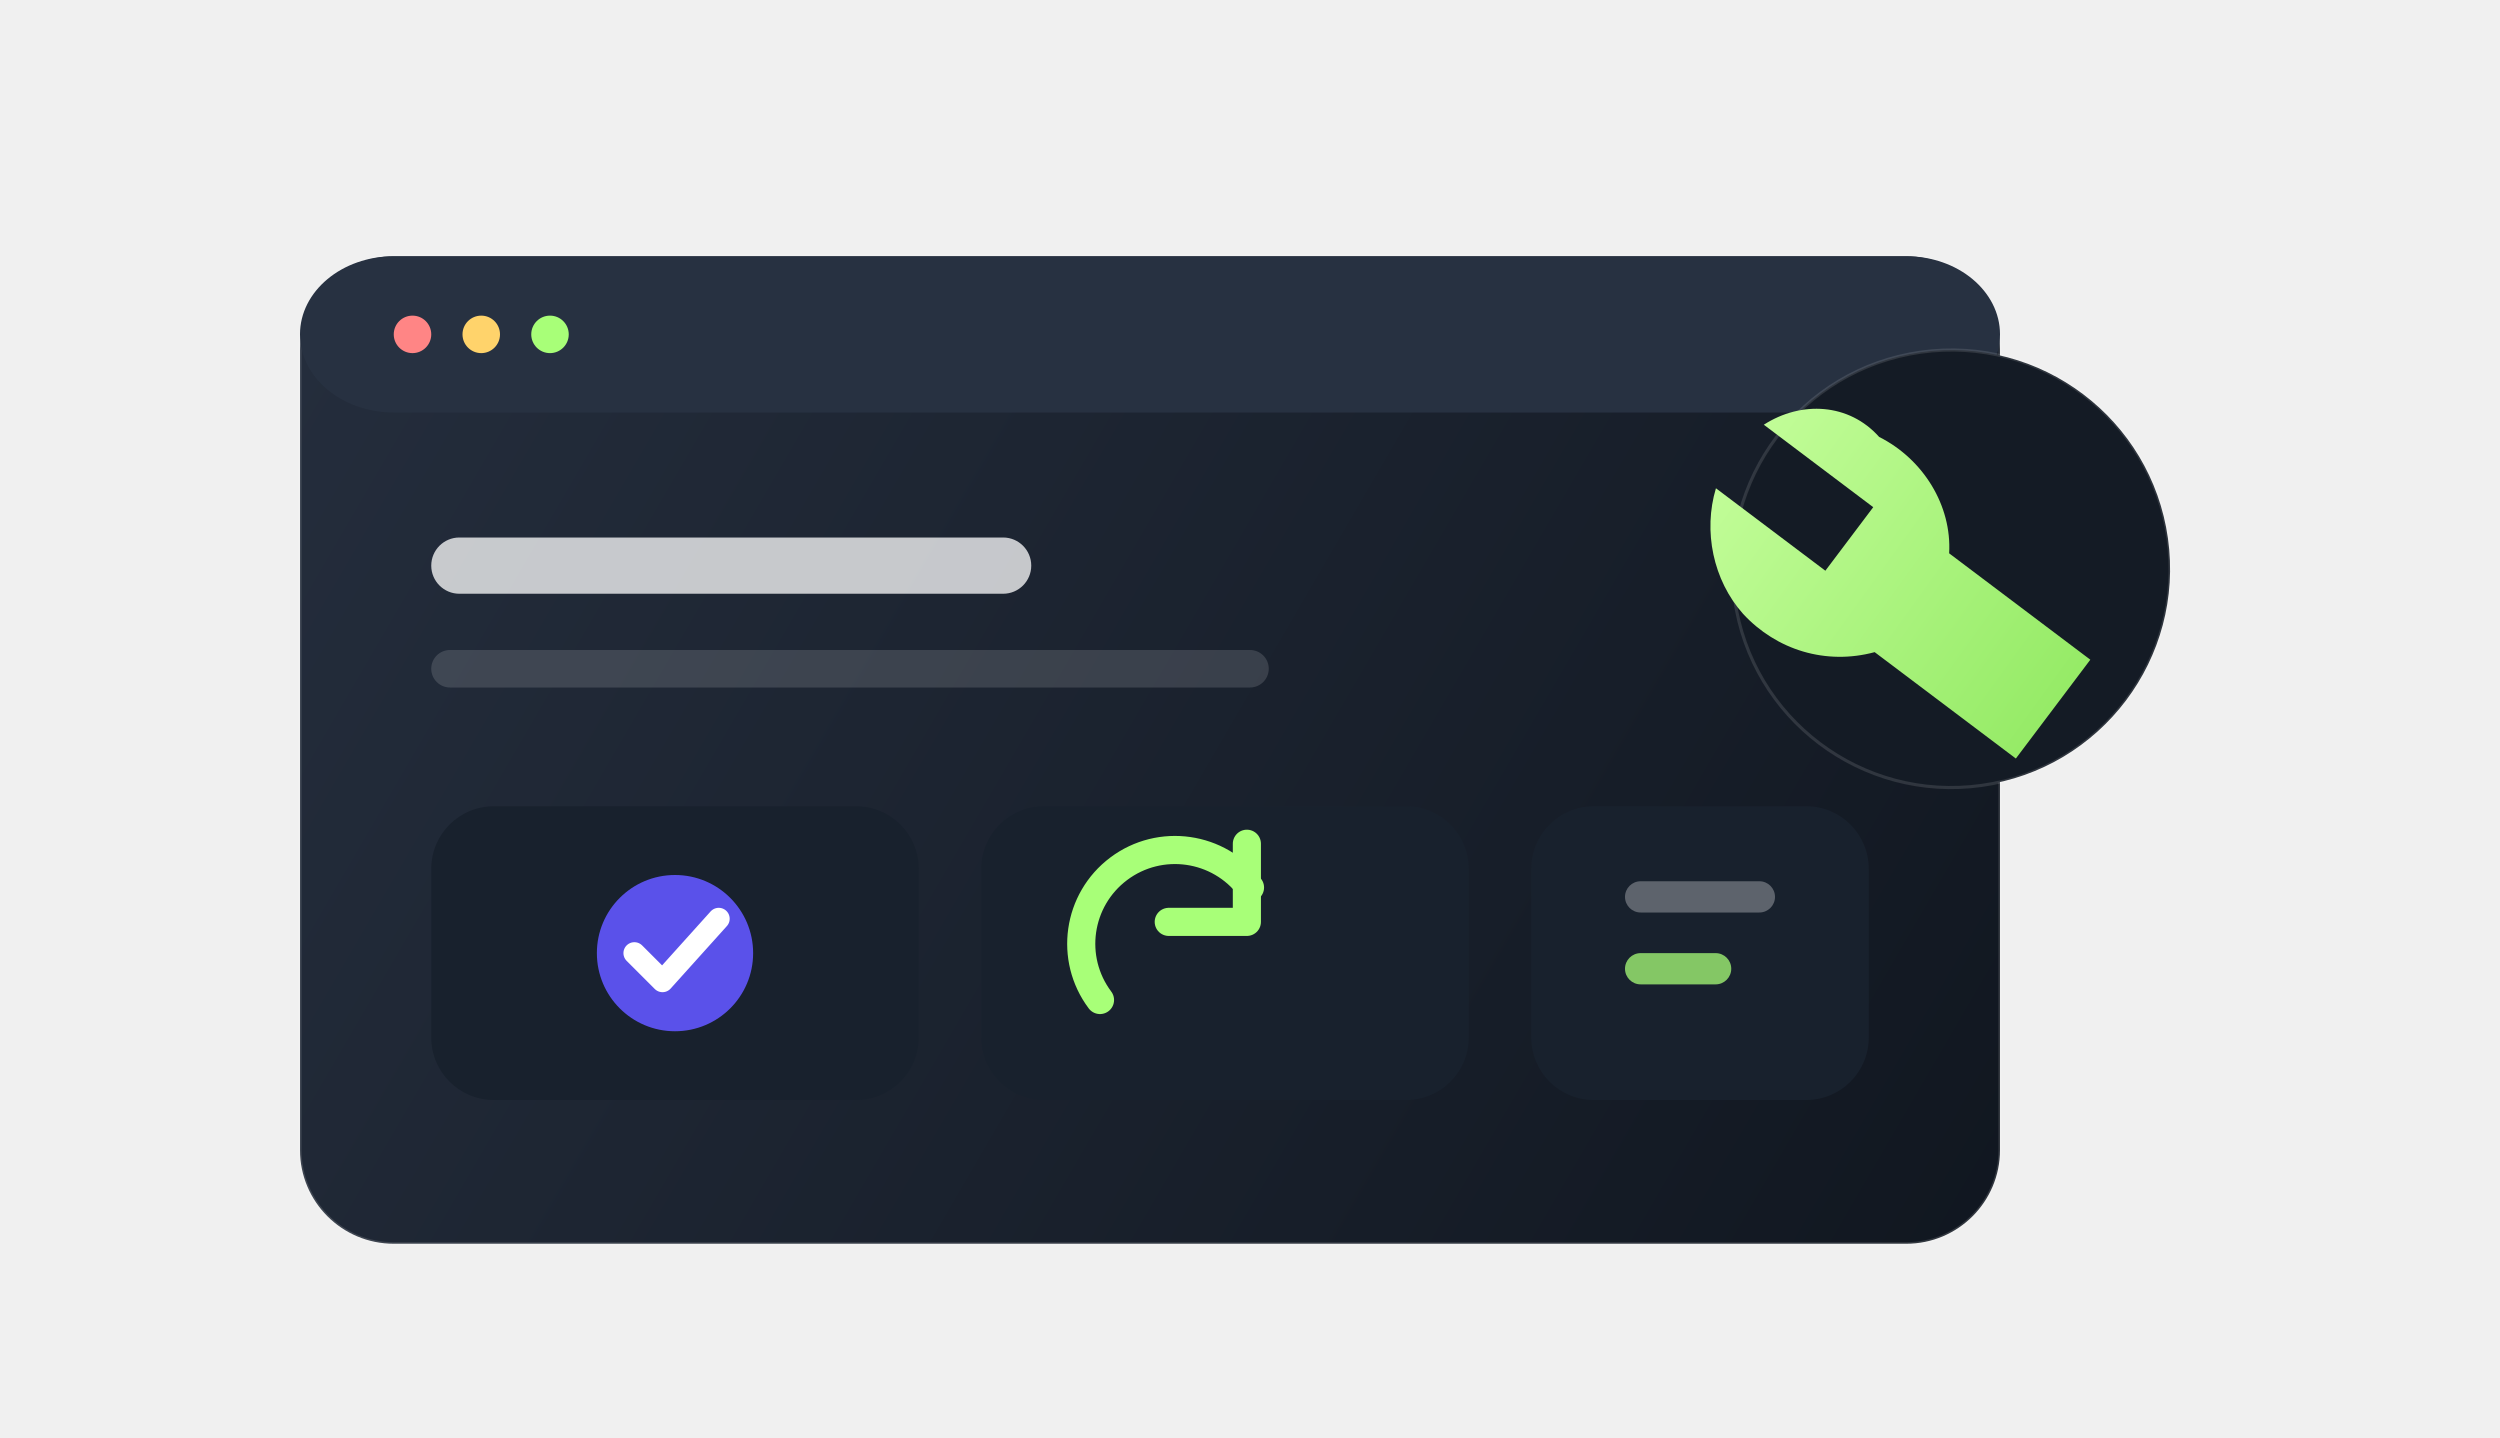
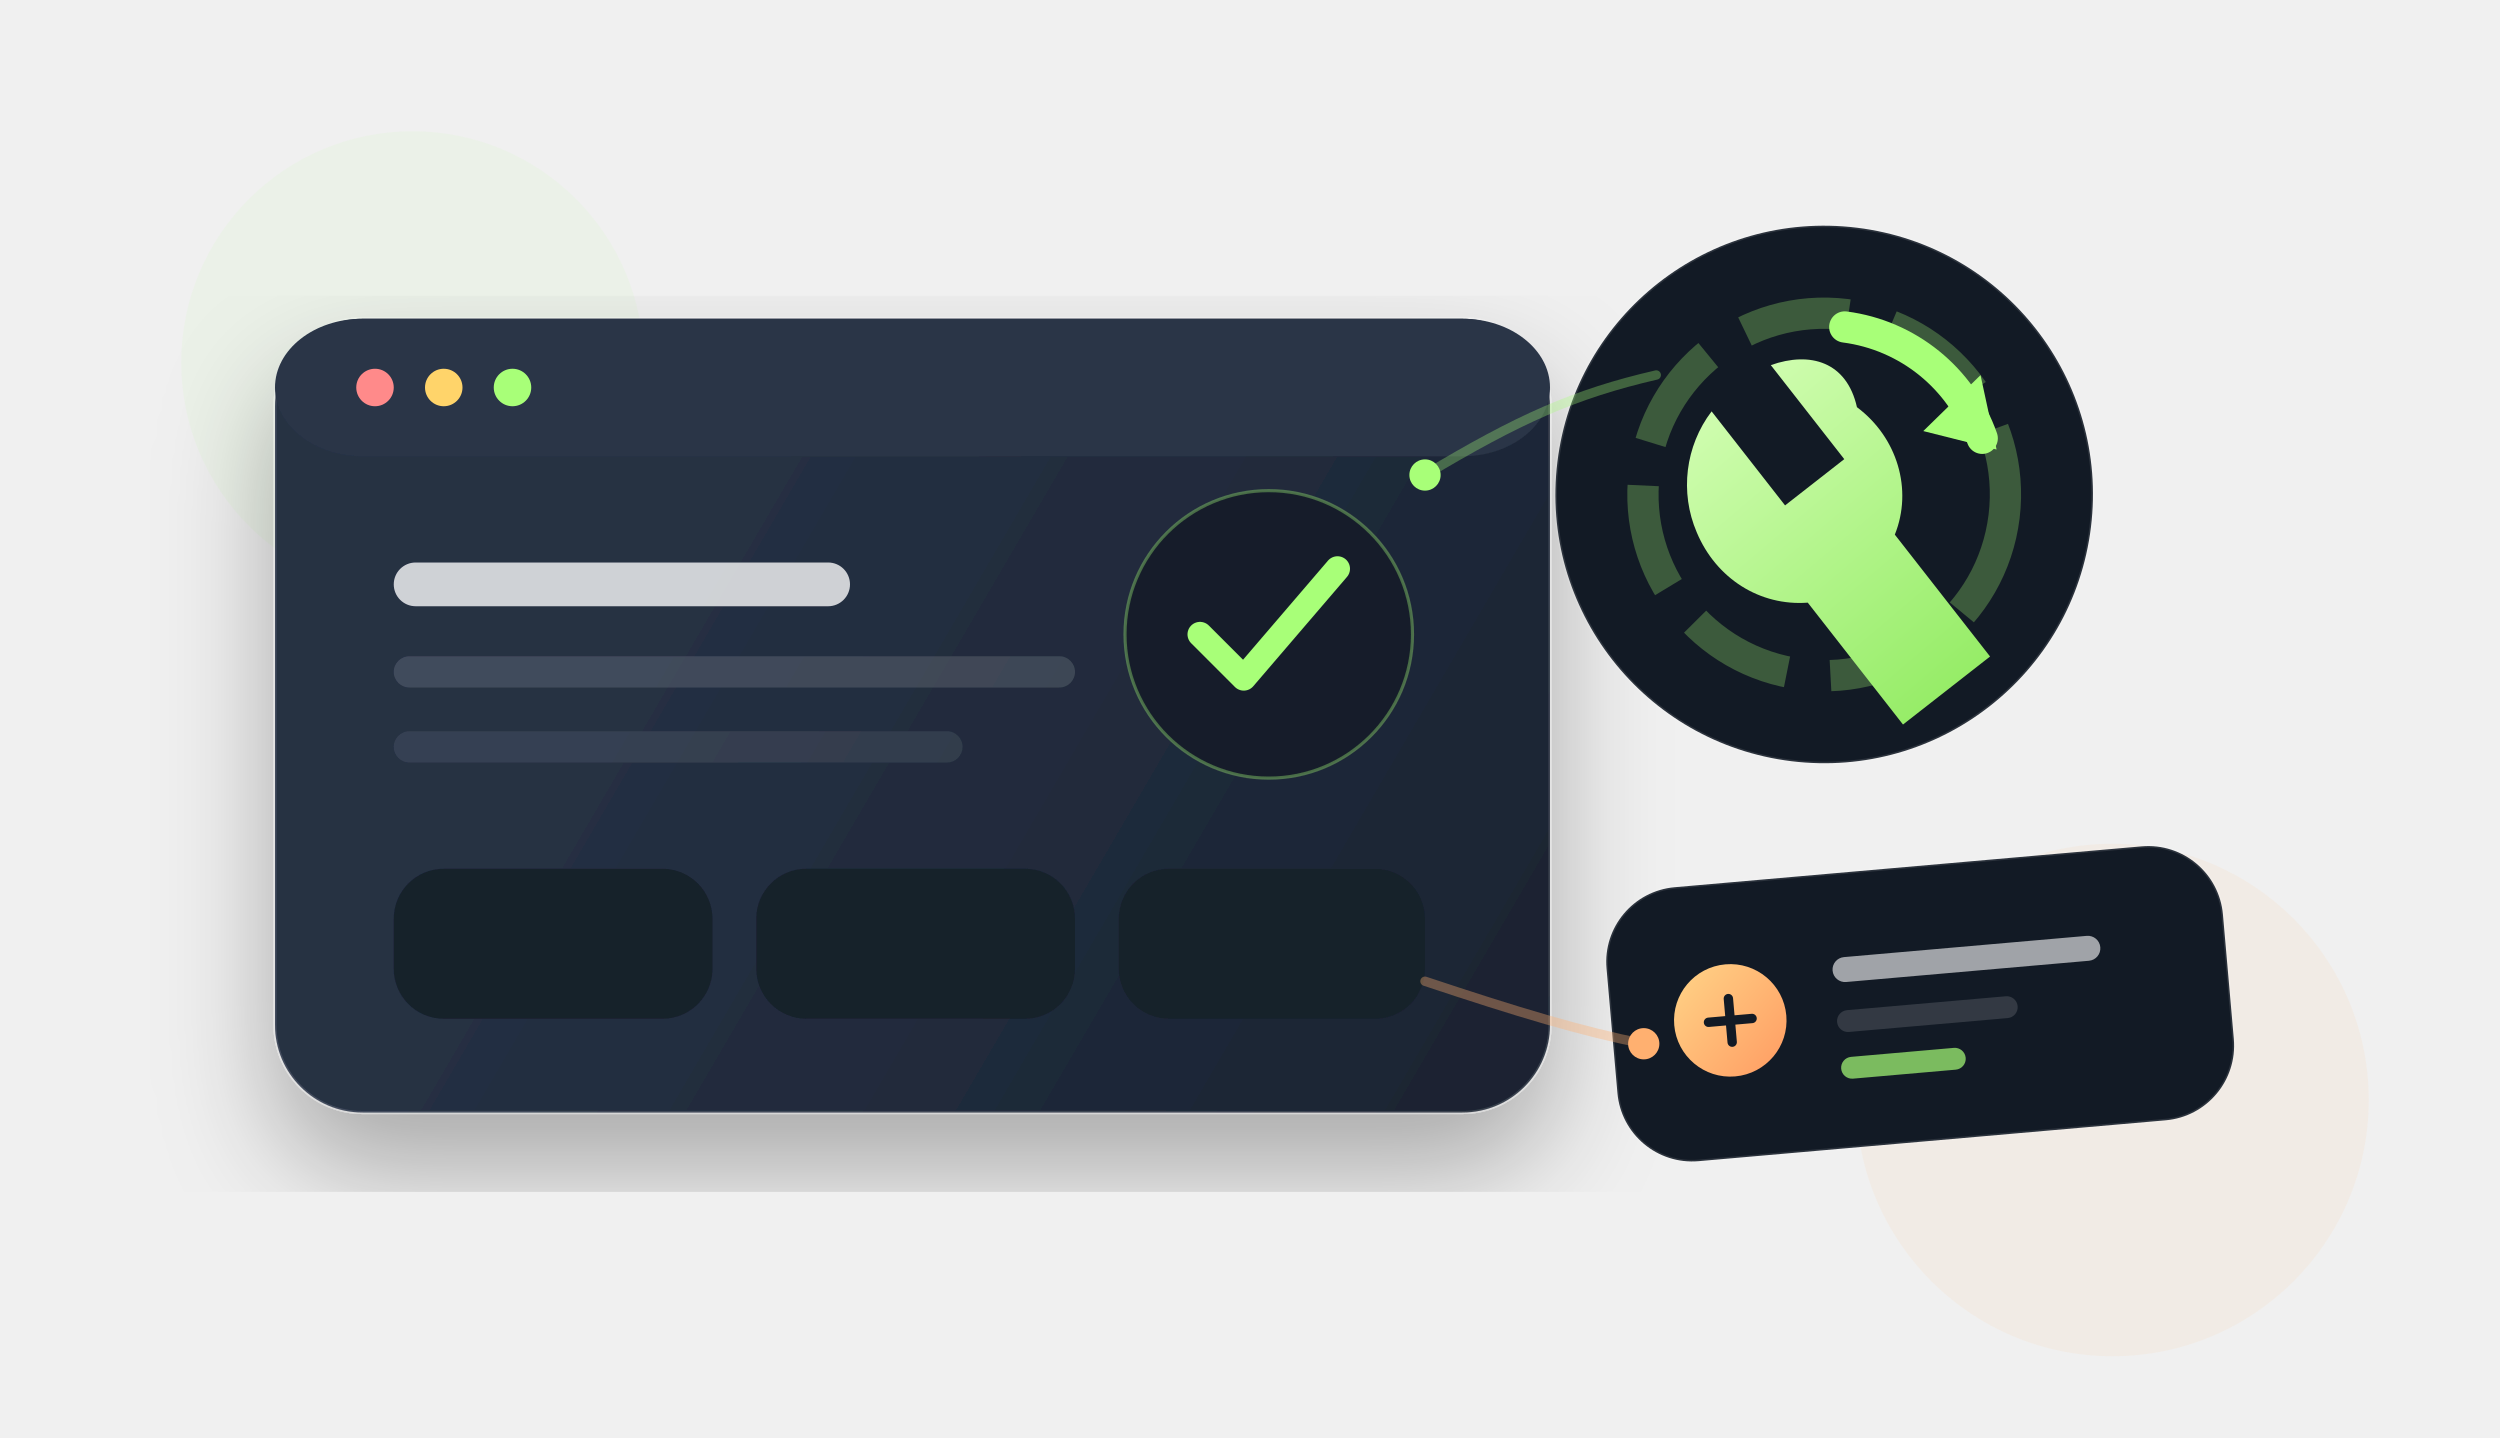
<svg xmlns="http://www.w3.org/2000/svg" width="800" height="460" viewBox="0 0 800 460" fill="none">
  <defs>
-     <linearGradient id="panel" x1="120" y1="70" x2="670" y2="390" gradientUnits="userSpaceOnUse">
-       <stop stop-color="#242D3C" />
-       <stop offset="1" stop-color="#10161F" />
+     <linearGradient id="panel" x1="136" y1="76" x2="664" y2="384" gradientUnits="userSpaceOnUse">
+       <stop stop-color="#253043" />
+       <stop offset="1" stop-color="#101721" />
    </linearGradient>
    <linearGradient id="lime" x1="0" y1="0" x2="1" y2="1">
-       <stop stop-color="#C7FF9E" />
-       <stop offset="1" stop-color="#8FE85F" />
+       <stop stop-color="#D7FFB9" />
+       <stop offset="1" stop-color="#8EEA5D" />
    </linearGradient>
+     <linearGradient id="orange" x1="0" y1="0" x2="1" y2="1">
+       <stop stop-color="#FFD487" />
+       <stop offset="1" stop-color="#FF9B62" />
+     </linearGradient>
+     <filter id="shadow">
+       <feDropShadow dx="0" dy="18" stdDeviation="18" flood-color="#000" flood-opacity=".3" />
+     </filter>
  </defs>
-   <rect x="96" y="82" width="544" height="316" rx="30" fill="url(#panel)" stroke="#fff" stroke-opacity=".14" />
-   <rect x="96" y="82" width="544" height="50" rx="30" fill="#273141" />
-   <circle cx="132" cy="107" r="6" fill="#FF8585" />
-   <circle cx="154" cy="107" r="6" fill="#FFD36B" />
-   <circle cx="176" cy="107" r="6" fill="#A8FF78" />
-   <rect x="138" y="172" width="192" height="18" rx="9" fill="#fff" fill-opacity=".75" />
-   <rect x="138" y="208" width="268" height="12" rx="6" fill="#fff" fill-opacity=".14" />
-   <rect x="138" y="258" width="156" height="94" rx="20" fill="#18212D" />
-   <rect x="314" y="258" width="156" height="94" rx="20" fill="#18212D" />
-   <rect x="490" y="258" width="108" height="94" rx="20" fill="#18212D" />
-   <circle cx="216" cy="305" r="25" fill="#6257FF" fill-opacity=".9" />
-   <path d="M203 305l9 9 18-20" stroke="#fff" stroke-width="7" stroke-linecap="round" stroke-linejoin="round" />
-   <path d="M352 320a30 30 0 1 1 48-36" stroke="#A8FF78" stroke-width="9" stroke-linecap="round" />
-   <path d="M399 270v25h-25" stroke="#A8FF78" stroke-width="9" stroke-linecap="round" stroke-linejoin="round" />
-   <rect x="520" y="282" width="48" height="10" rx="5" fill="#fff" fill-opacity=".3" />
-   <rect x="520" y="305" width="34" height="10" rx="5" fill="#A8FF78" fill-opacity=".75" />
-   <g transform="rotate(-8 610 180)">
-     <circle cx="624" cy="184" r="70" fill="#141B25" stroke="#fff" stroke-opacity=".12" />
-     <path d="M607 139c13 9 20 25 17 40l40 40-28 28-40-40c-16 2-31-5-40-18-8-12-9-28-3-41l31 31 18-18-31-31c13-6 28-3 36 9z" fill="url(#lime)" />
+   <circle cx="132" cy="116" r="74" fill="#A8FF78" fill-opacity=".07" />
+   <circle cx="676" cy="352" r="82" fill="#FFB070" fill-opacity=".08" />
+   <g transform="translate(88 102)" filter="url(#shadow)">
+     <rect width="408" height="254" rx="28" fill="url(#panel)" stroke="#fff" stroke-opacity=".14" />
+     <rect width="408" height="44" rx="28" fill="#293447" />
+     <circle cx="32" cy="22" r="6" fill="#FF8A8A" />
+     <circle cx="54" cy="22" r="6" fill="#FFD46A" />
+     <circle cx="76" cy="22" r="6" fill="#A8FF78" />
+     <rect x="38" y="78" width="146" height="14" rx="7" fill="#fff" fill-opacity=".78" />
+     <rect x="38" y="108" width="218" height="10" rx="5" fill="#fff" fill-opacity=".13" />
+     <rect x="38" y="132" width="182" height="10" rx="5" fill="#fff" fill-opacity=".08" />
+     <rect x="38" y="176" width="102" height="48" rx="16" fill="#17202C" />
+     <rect x="154" y="176" width="102" height="48" rx="16" fill="#17202C" />
+     <rect x="270" y="176" width="98" height="48" rx="16" fill="#17202C" />
+     <circle cx="318" cy="101" r="46" fill="#161F2B" stroke="#A8FF78" stroke-opacity=".35" />
+     <path d="M296 101l14 14 30-35" stroke="#A8FF78" stroke-width="8" stroke-linecap="round" stroke-linejoin="round" />
  </g>
+   <g transform="translate(482 56) rotate(7 100 100)">
+     <circle cx="102" cy="102" r="86" fill="#121A25" stroke="#fff" stroke-opacity=".11" />
+     <circle cx="102" cy="102" r="58" stroke="#A8FF78" stroke-opacity=".28" stroke-width="10" stroke-dasharray="34 14" />
+     <path d="M102 48a54 54 0 0 1 48 30" stroke="#A8FF78" stroke-width="10" stroke-linecap="round" />
+     <path d="M147 58l8 23-24-3" fill="#A8FF78" />
+     <g transform="translate(61 59)">
+       <path d="M23 6c14 8 21 24 17 39l35 35-25 25-35-35C0 73-15 66-23 52c-7-12-7-27 0-39l27 27 17-17L-6-4C6-10 18-8 23 6Z" fill="url(#lime)" transform="translate(25 8)" />
+     </g>
+   </g>
+   <g transform="translate(512 286) rotate(-5)">
+     <rect width="198" height="88" rx="24" fill="#121A25" stroke="#fff" stroke-opacity=".11" />
+     <circle cx="38" cy="44" r="18" fill="url(#orange)" />
+     <path d="M31 44h14M38 37v14" stroke="#121A25" stroke-width="3" stroke-linecap="round" />
+     <rect x="72" y="27" width="86" height="8" rx="4" fill="#fff" fill-opacity=".6" />
+     <rect x="72" y="44" width="58" height="7" rx="3.5" fill="#fff" fill-opacity=".14" />
+     <rect x="72" y="59" width="40" height="7" rx="3.5" fill="#A8FF78" fill-opacity=".7" />
+   </g>
+   <path d="M456 152C486 134 504 126 530 120" stroke="#A8FF78" stroke-opacity=".32" stroke-width="3" stroke-linecap="round" />
+   <path d="M456 314C486 324 506 330 526 334" stroke="#FFB070" stroke-opacity=".36" stroke-width="3" stroke-linecap="round" />
+   <circle cx="456" cy="152" r="5" fill="#A8FF78" />
+   <circle cx="526" cy="334" r="5" fill="#FFB070" />
</svg>
